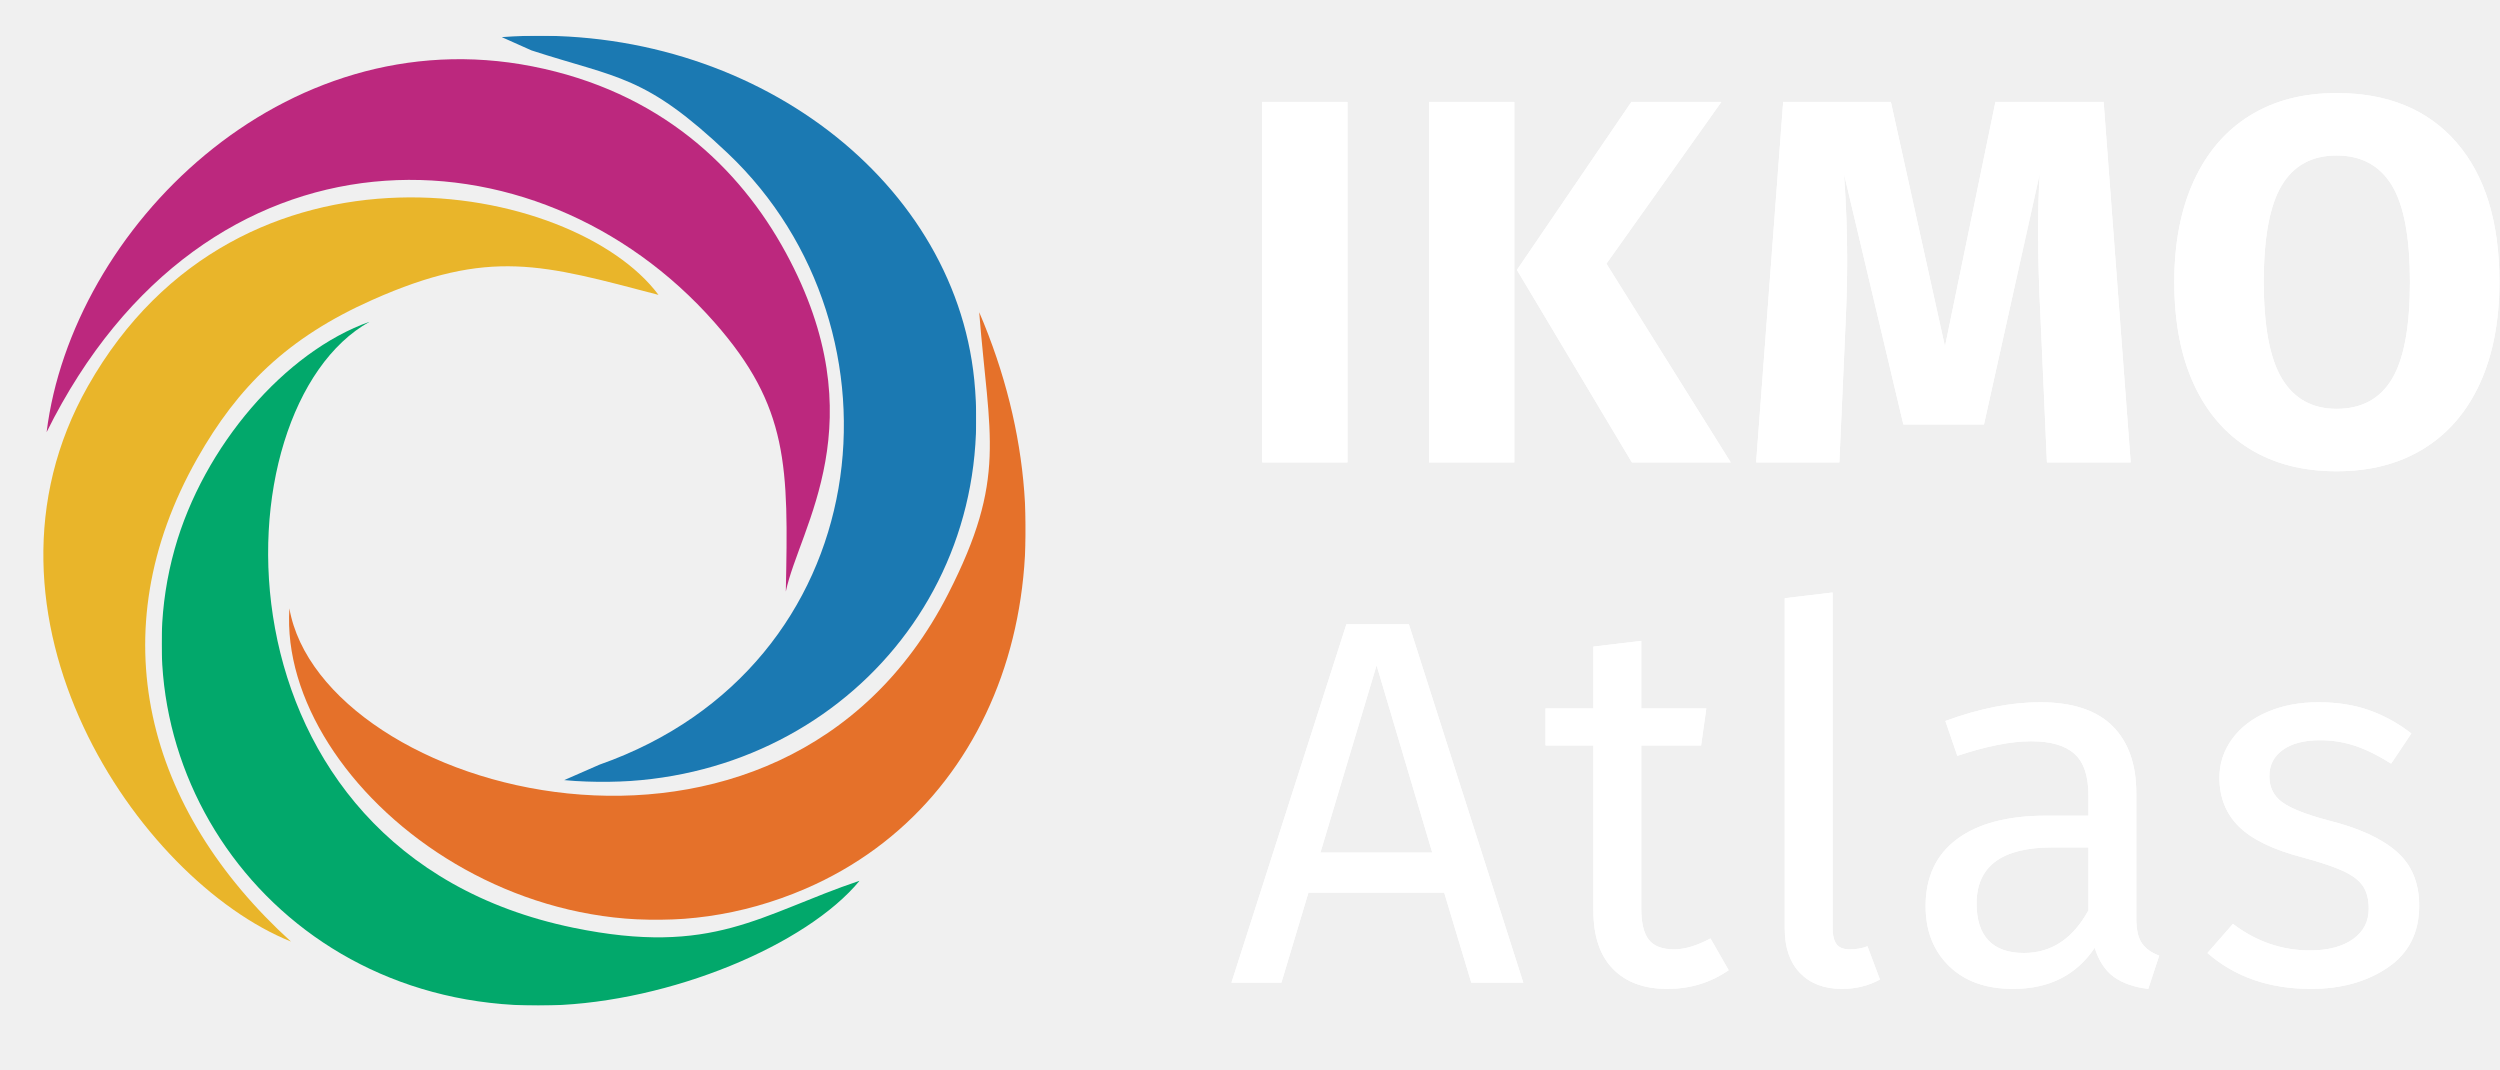
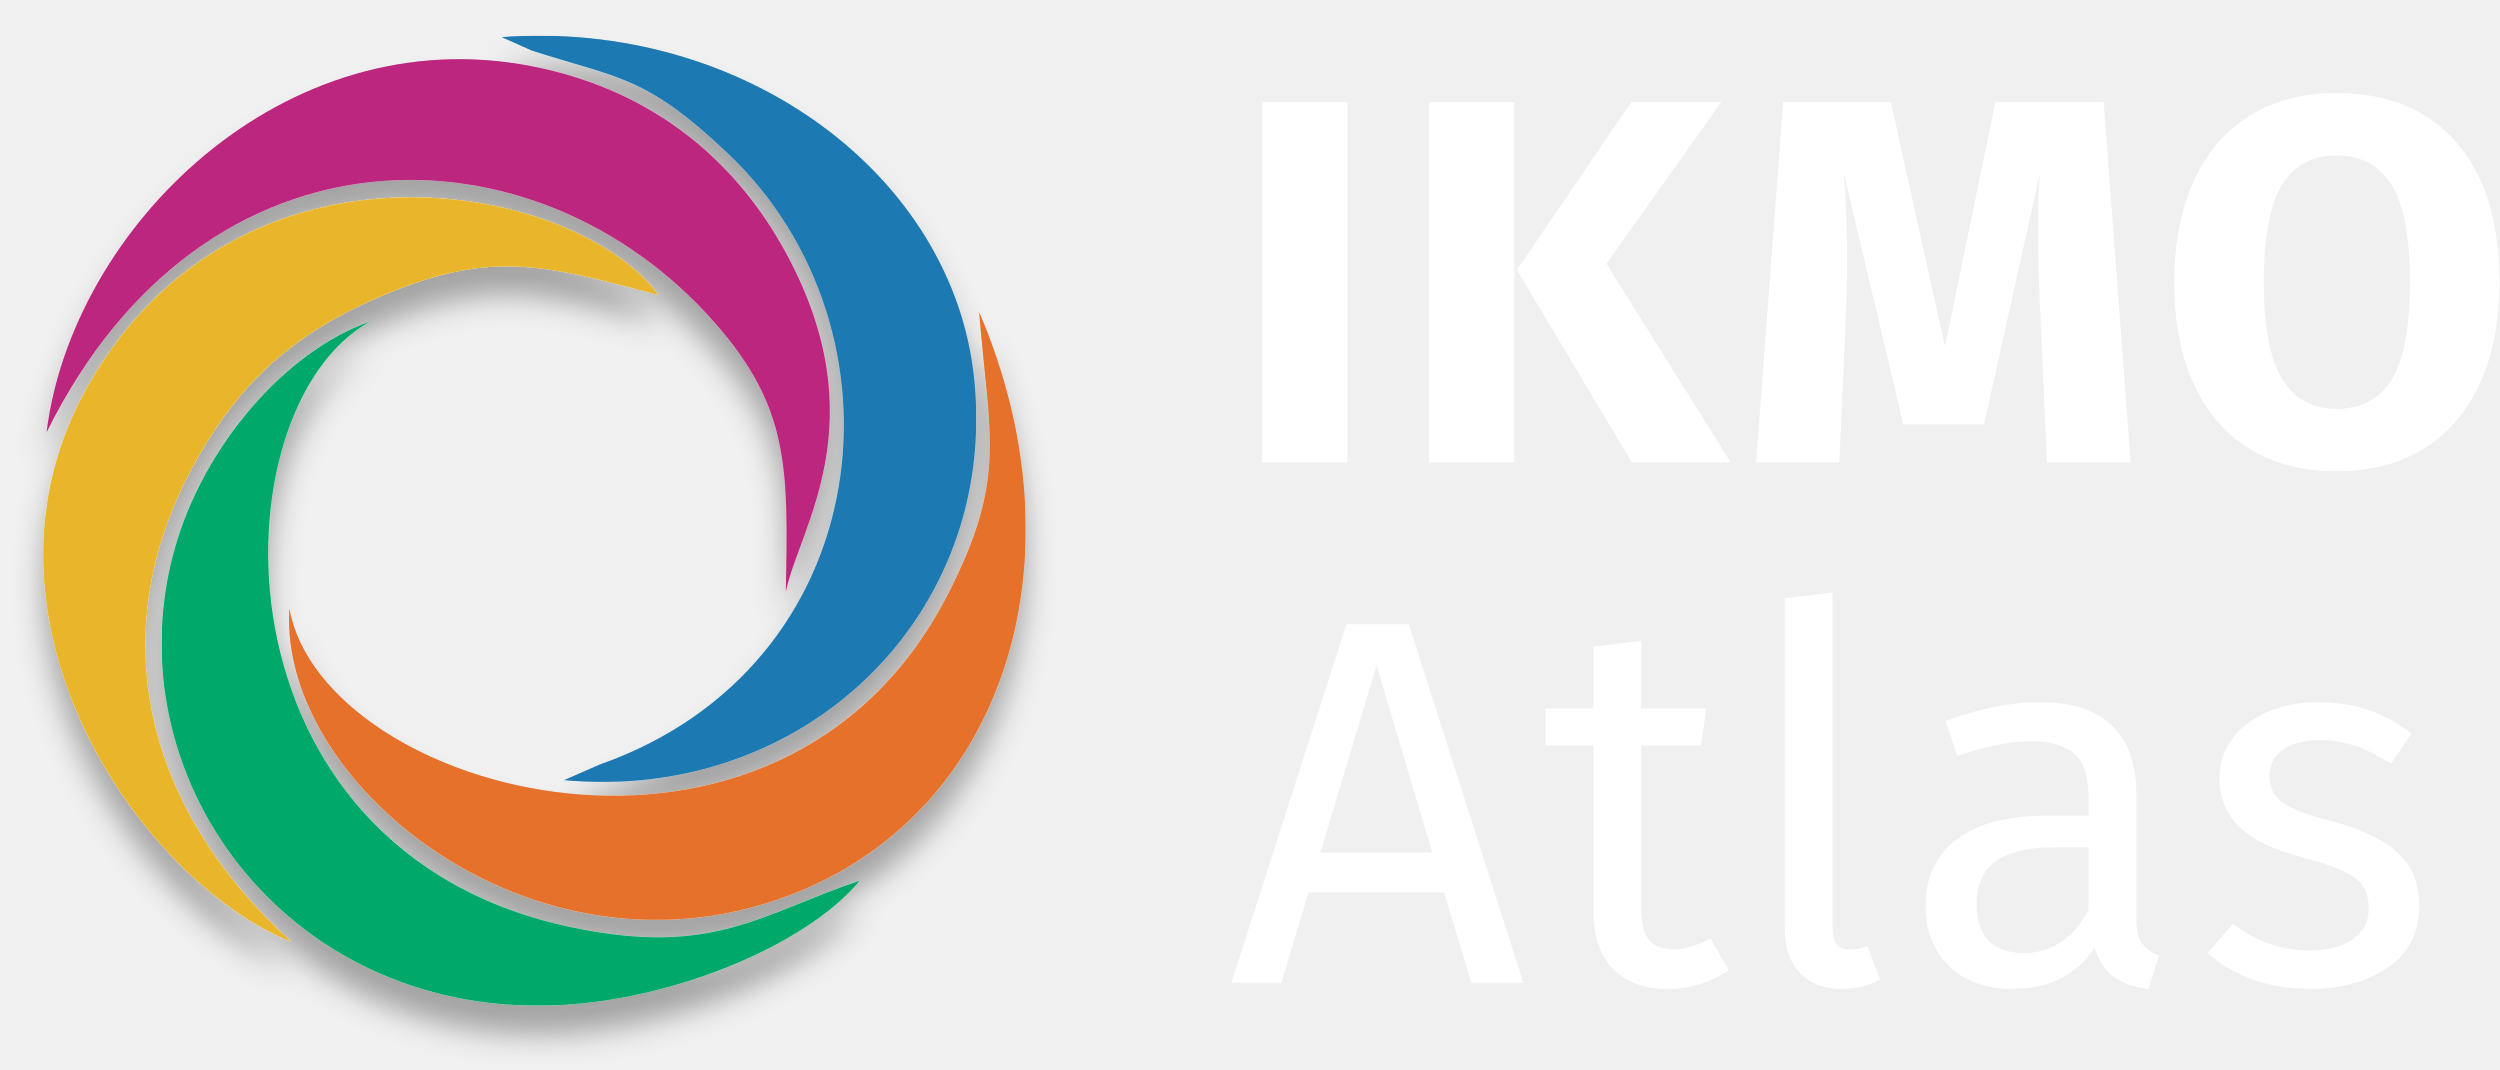
- <svg xmlns="http://www.w3.org/2000/svg" xmlns:xlink="http://www.w3.org/1999/xlink" width="173px" height="74px" viewBox="0 0 173 74" version="1.1">
+ <svg xmlns="http://www.w3.org/2000/svg" xmlns:xlink="http://www.w3.org/1999/xlink" width="173" height="74" viewBox="0 0 173 74">
  <defs>
-     <path d="M90.244,5.052 L90.244,30 L84.34,30 L84.34,5.052 L90.244,5.052 Z M101.792,5.052 L101.792,30 L95.888,30 L95.888,5.052 L101.792,5.052 Z M116.12,5.052 L108.164,16.248 L116.768,30 L109.928,30 L101.972,16.68 L109.892,5.052 L116.12,5.052 Z M144.444,30 L138.648,30 L138.216,20.244 C138.096,17.916 138.036,15.84 138.036,14.016 C138.036,12.624 138.072,11.304 138.144,10.056 L134.292,27.372 L128.712,27.372 L124.608,10.056 C124.752,12.144 124.824,14.112 124.824,15.96 C124.824,17.352 124.788,18.804 124.716,20.316 L124.284,30 L118.524,30 L120.396,5.052 L127.848,5.052 L131.592,21.972 L135.084,5.052 L142.572,5.052 L144.444,30 Z M158.692,4.44 C162.244,4.44 165.01,5.58 166.99,7.86 C168.97,10.14 169.96,13.356 169.96,17.508 C169.96,20.22 169.51,22.56 168.61,24.528 C167.71,26.496 166.414,28.002 164.722,29.046 C163.03,30.09 161.02,30.612 158.692,30.612 C156.364,30.612 154.36,30.096 152.68,29.064 C151,28.032 149.71,26.538 148.81,24.582 C147.91,22.626 147.46,20.268 147.46,17.508 C147.46,14.82 147.91,12.492 148.81,10.524 C149.71,8.556 151,7.05 152.68,6.006 C154.36,4.962 156.364,4.44 158.692,4.44 Z M158.692,8.76 C156.988,8.76 155.722,9.45 154.894,10.83 C154.066,12.21 153.652,14.436 153.652,17.508 C153.652,20.58 154.072,22.812 154.912,24.204 C155.752,25.596 157.012,26.292 158.692,26.292 C160.42,26.292 161.698,25.602 162.526,24.222 C163.354,22.842 163.768,20.604 163.768,17.508 C163.768,14.412 163.348,12.18 162.508,10.812 C161.668,9.444 160.396,8.76 158.692,8.76 Z M98.812,66 L96.94,59.772 L87.544,59.772 L85.672,66 L82.216,66 L90.172,41.196 L94.492,41.196 L102.412,66 L98.812,66 Z M88.372,57 L96.112,57 L92.26,44.04 L88.372,57 Z M116.624,65.136 C115.376,66 113.96,66.432 112.376,66.432 C110.768,66.432 109.514,65.97 108.614,65.046 C107.714,64.122 107.264,62.784 107.264,61.032 L107.264,49.584 L103.952,49.584 L103.952,47.028 L107.264,47.028 L107.264,42.744 L110.576,42.348 L110.576,47.028 L115.076,47.028 L114.716,49.584 L110.576,49.584 L110.576,60.888 C110.576,61.872 110.75,62.586 111.098,63.03 C111.446,63.474 112.028,63.696 112.844,63.696 C113.588,63.696 114.428,63.444 115.364,62.94 L116.624,65.136 Z M124.464,66.432 C123.24,66.432 122.274,66.066 121.566,65.334 C120.858,64.602 120.504,63.576 120.504,62.256 L120.504,39.396 L123.816,39 L123.816,62.184 C123.816,62.712 123.906,63.096 124.086,63.336 C124.266,63.576 124.572,63.696 125.004,63.696 C125.46,63.696 125.868,63.624 126.228,63.48 L127.092,65.784 C126.3,66.216 125.424,66.432 124.464,66.432 Z M144.832,61.572 C144.832,62.34 144.964,62.91 145.228,63.282 C145.492,63.654 145.888,63.936 146.416,64.128 L145.66,66.432 C144.676,66.312 143.884,66.036 143.284,65.604 C142.684,65.172 142.24,64.5 141.952,63.588 C140.68,65.484 138.796,66.432 136.3,66.432 C134.428,66.432 132.952,65.904 131.872,64.848 C130.792,63.792 130.252,62.412 130.252,60.708 C130.252,58.692 130.978,57.144 132.43,56.064 C133.882,54.984 135.94,54.444 138.604,54.444 L141.52,54.444 L141.52,53.04 C141.52,51.696 141.196,50.736 140.548,50.16 C139.9,49.584 138.904,49.296 137.56,49.296 C136.168,49.296 134.464,49.632 132.448,50.304 L131.62,47.892 C133.972,47.028 136.156,46.596 138.172,46.596 C140.404,46.596 142.072,47.142 143.176,48.234 C144.28,49.326 144.832,50.88 144.832,52.896 L144.832,61.572 Z M137.056,63.948 C138.952,63.948 140.44,62.964 141.52,60.996 L141.52,56.64 L139.036,56.64 C135.532,56.64 133.78,57.936 133.78,60.528 C133.78,61.656 134.056,62.508 134.608,63.084 C135.16,63.66 135.976,63.948 137.056,63.948 Z M157.424,46.596 C158.72,46.596 159.884,46.776 160.916,47.136 C161.948,47.496 162.932,48.036 163.868,48.756 L162.464,50.844 C161.6,50.292 160.778,49.884 159.998,49.62 C159.218,49.356 158.396,49.224 157.532,49.224 C156.452,49.224 155.6,49.446 154.976,49.89 C154.352,50.334 154.04,50.94 154.04,51.708 C154.04,52.476 154.334,53.076 154.922,53.508 C155.51,53.94 156.572,54.36 158.108,54.768 C160.22,55.296 161.798,56.016 162.842,56.928 C163.886,57.84 164.408,59.088 164.408,60.672 C164.408,62.544 163.682,63.972 162.23,64.956 C160.778,65.94 159.008,66.432 156.92,66.432 C154.04,66.432 151.652,65.604 149.756,63.948 L151.52,61.932 C153.128,63.156 154.904,63.768 156.848,63.768 C158.096,63.768 159.086,63.51 159.818,62.994 C160.55,62.478 160.916,61.776 160.916,60.888 C160.916,60.24 160.784,59.718 160.52,59.322 C160.256,58.926 159.8,58.578 159.152,58.278 C158.504,57.978 157.556,57.66 156.308,57.324 C154.292,56.796 152.834,56.088 151.934,55.2 C151.034,54.312 150.584,53.184 150.584,51.816 C150.584,50.832 150.878,49.938 151.466,49.134 C152.054,48.33 152.87,47.706 153.914,47.262 C154.958,46.818 156.128,46.596 157.424,46.596 Z" id="path-1" />
-     <polygon id="path-2" points="0.05 0.413 32.884 0.413 32.884 52.049 0.05 52.049" />
-     <polygon id="path-4" points="0.267 0.368 48.568 0.368 48.568 47.694 0.267 47.694" />
-     <polygon id="path-6" points="0.233 0.182 51.211 0.182 51.211 42.234 0.233 42.234" />
+     <path id="a" d="M90.244 5.052V30H84.34V5.052h5.904zm11.548 0V30h-5.904V5.052h5.904zm14.328 0l-7.956 11.196L116.768 30h-6.84l-7.956-13.32 7.92-11.628h6.228zM144.444 30h-5.796l-.432-9.756c-.12-2.328-.18-4.404-.18-6.228 0-1.392.036-2.712.108-3.96l-3.852 17.316h-5.58l-4.104-17.316c.144 2.088.216 4.056.216 5.904a91.69 91.69 0 0 1-.108 4.356L124.284 30h-5.76l1.872-24.948h7.452l3.744 16.92 3.492-16.92h7.488L144.444 30zm14.248-25.56c3.552 0 6.318 1.14 8.298 3.42 1.98 2.28 2.97 5.496 2.97 9.648 0 2.712-.45 5.052-1.35 7.02-.9 1.968-2.196 3.474-3.888 4.518-1.692 1.044-3.702 1.566-6.03 1.566-2.328 0-4.332-.516-6.012-1.548-1.68-1.032-2.97-2.526-3.87-4.482-.9-1.956-1.35-4.314-1.35-7.074 0-2.688.45-5.016 1.35-6.984.9-1.968 2.19-3.474 3.87-4.518 1.68-1.044 3.684-1.566 6.012-1.566zm0 4.32c-1.704 0-2.97.69-3.798 2.07-.828 1.38-1.242 3.606-1.242 6.678s.42 5.304 1.26 6.696c.84 1.392 2.1 2.088 3.78 2.088 1.728 0 3.006-.69 3.834-2.07.828-1.38 1.242-3.618 1.242-6.714 0-3.096-.42-5.328-1.26-6.696-.84-1.368-2.112-2.052-3.816-2.052zM98.812 66l-1.872-6.228h-9.396L85.672 66h-3.456l7.956-24.804h4.32L102.412 66h-3.6zm-10.44-9h7.74L92.26 44.04 88.372 57zm28.252 8.136c-1.248.864-2.664 1.296-4.248 1.296-1.608 0-2.862-.462-3.762-1.386-.9-.924-1.35-2.262-1.35-4.014V49.584h-3.312v-2.556h3.312v-4.284l3.312-.396v4.68h4.5l-.36 2.556h-4.14v11.304c0 .984.174 1.698.522 2.142.348.444.93.666 1.746.666.744 0 1.584-.252 2.52-.756l1.26 2.196zm7.84 1.296c-1.224 0-2.19-.366-2.898-1.098-.708-.732-1.062-1.758-1.062-3.078v-22.86l3.312-.396v23.184c0 .528.09.912.27 1.152.18.24.486.36.918.36.456 0 .864-.072 1.224-.216l.864 2.304c-.792.432-1.668.648-2.628.648zm20.368-4.86c0 .768.132 1.338.396 1.71.264.372.66.654 1.188.846l-.756 2.304c-.984-.12-1.776-.396-2.376-.828-.6-.432-1.044-1.104-1.332-2.016-1.272 1.896-3.156 2.844-5.652 2.844-1.872 0-3.348-.528-4.428-1.584s-1.62-2.436-1.62-4.14c0-2.016.726-3.564 2.178-4.644s3.51-1.62 6.174-1.62h2.916V53.04c0-1.344-.324-2.304-.972-2.88-.648-.576-1.644-.864-2.988-.864-1.392 0-3.096.336-5.112 1.008l-.828-2.412c2.352-.864 4.536-1.296 6.552-1.296 2.232 0 3.9.546 5.004 1.638 1.104 1.092 1.656 2.646 1.656 4.662v8.676zm-7.776 2.376c1.896 0 3.384-.984 4.464-2.952V56.64h-2.484c-3.504 0-5.256 1.296-5.256 3.888 0 1.128.276 1.98.828 2.556.552.576 1.368.864 2.448.864zm20.368-17.352c1.296 0 2.46.18 3.492.54 1.032.36 2.016.9 2.952 1.62l-1.404 2.088c-.864-.552-1.686-.96-2.466-1.224a7.64 7.64 0 0 0-2.466-.396c-1.08 0-1.932.222-2.556.666-.624.444-.936 1.05-.936 1.818s.294 1.368.882 1.8c.588.432 1.65.852 3.186 1.26 2.112.528 3.69 1.248 4.734 2.16 1.044.912 1.566 2.16 1.566 3.744 0 1.872-.726 3.3-2.178 4.284s-3.222 1.476-5.31 1.476c-2.88 0-5.268-.828-7.164-2.484l1.764-2.016c1.608 1.224 3.384 1.836 5.328 1.836 1.248 0 2.238-.258 2.97-.774.732-.516 1.098-1.218 1.098-2.106 0-.648-.132-1.17-.396-1.566-.264-.396-.72-.744-1.368-1.044-.648-.3-1.596-.618-2.844-.954-2.016-.528-3.474-1.236-4.374-2.124-.9-.888-1.35-2.016-1.35-3.384 0-.984.294-1.878.882-2.682.588-.804 1.404-1.428 2.448-1.872 1.044-.444 2.214-.666 3.51-.666z" />
+     <path id="b" d="M.05.413h32.834v51.636H.05z" />
+     <path id="d" d="M.267.368h48.3v47.326H.268z" />
+     <path id="f" d="M.233.182h50.978v42.052H.233z" />
+     <filter id="shadow" x="-50%" y="-50%" width="200%" height="200%">
+       <feOffset result="offOut" in="SourceAlpha" dx="0" dy="2" />
+       <feGaussianBlur result="blurOut" in="offOut" stdDeviation="1" />
+       <feBlend in="SourceGraphic" in2="blurOut" mode="normal" />
+       <feComponentTransfer>
+         <feFuncA type="linear" slope="0.32" />
+       </feComponentTransfer>
+       <feMerge>
+         <feMergeNode />
+         <feMergeNode in="SourceGraphic" />
+       </feMerge>
+     </filter>
  </defs>
-   <g id="Symbole" stroke="none" stroke-width="1" fill="none" fill-rule="evenodd">
-     <g id="48em/Header/Header.normal" transform="translate(-531, -71)">
-       <g id="Group" transform="translate(534, 73)">
-         <g id="Group-2">
-           <g id="IKMO-Atlas" fill="#FFFFFF">
-             <use xlink:href="#path-1" />
-             <use xlink:href="#path-1" />
-           </g>
-           <g id="IKMO-Logo">
-             <g id="Group-14">
-               <path d="M0.225,27.906 C11.196,5.776 34.157,6.36 46.439,20.304 C51.595,26.156 51.559,30.286 51.378,38.939 C52.306,34.486 57.738,27.201 51.383,15.496 C48.152,9.546 42.609,4.316 33.839,2.592 C16.563,-0.804 1.97,13.856 0.225,27.906" id="Fill-1" fill="#BC287E" />
-               <g id="Group-5" transform="translate(31.67123, 0.0595)">
-                 <mask id="mask-3" fill="white">
-                   <use xlink:href="#path-2" />
-                 </mask>
-                 <g id="Clip-4" />
-                 <path d="M4.37,51.925 C21,53.465 34.389,40.519 32.748,24.225 C31.314,9.983 16.664,-0.72 0.05,0.509 L2.109,1.429 C8.129,3.385 9.956,3.113 15.691,8.547 C28.614,20.794 26.151,44.049 6.82,50.852 L4.37,51.925 Z" id="Fill-3" fill="#1B79B2" mask="url(#mask-3)" />
-               </g>
-               <path d="M17.137,63.158 C7.098,54.038 3.82,41.778 10.651,29.724 C13.459,24.767 16.888,21.369 22.756,18.757 C30.912,15.128 34.585,16.318 42.567,18.406 C36.744,10.572 13.584,6.178 3.081,24.728 C-5.883,40.559 6.528,58.883 17.137,63.158" id="Fill-6" fill="#E9B52A" />
-               <g id="Group-10" transform="translate(7.917808, 19.89283)">
-                 <mask id="mask-5" fill="white">
-                   <use xlink:href="#path-4" />
-                 </mask>
-                 <g id="Clip-9" />
-                 <path d="M48.568,39.053 C41.665,41.382 38.457,44.306 28.757,42.306 C3.244,37.046 3.924,6.324 14.664,0.368 C8.816,2.436 3.165,8.981 1.17,16.096 C-3.178,31.6 8.618,48.227 27.198,47.681 C35.471,47.439 44.89,43.514 48.568,39.053" id="Fill-8" fill="#02A86B" mask="url(#mask-5)" />
-               </g>
-               <g id="Group-13" transform="translate(16.76712, 19.42061)">
-                 <mask id="mask-7" fill="white">
-                   <use xlink:href="#path-6" />
-                 </mask>
-                 <g id="Clip-12" />
-                 <path d="M0.258,20.677 C-0.539,33.146 18.034,47.826 35.978,40.076 C50.042,34.002 55.145,16.861 47.993,0.182 C48.681,8.854 49.944,11.656 45.842,19.682 C34.243,42.381 2.499,33.466 0.258,20.677" id="Fill-11" fill="#E5712A" mask="url(#mask-7)" />
-               </g>
-             </g>
-           </g>
-         </g>
-       </g>
+   <g fill="#FFF" transform="translate(3 2)">
+     <use xlink:href="#a" />
+   </g>
+   <g filter="url(#shadow)">
+     <path d="M3.225 29.906c10.97-22.13 33.932-21.546 46.214-7.602 5.156 5.852 5.12 9.982 4.94 18.635.927-4.453 6.359-11.738.004-23.443-3.23-5.95-8.774-11.18-17.544-12.904C19.563 1.196 4.969 15.856 3.225 29.906" fill="#BC287E" />
+     <g transform="translate(34.671 2.06)">
+       <mask id="c" fill="#fff">
+         <use xlink:href="#b" />
+       </mask>
+       <path d="M4.37 51.925c16.63 1.54 30.019-11.406 28.378-27.7C31.314 9.983 16.664-.72.05.509l2.059.92c6.02 1.956 7.847 1.684 13.582 7.118 12.923 12.247 10.46 35.502-8.87 42.305l-2.45 1.073z" fill="#1B79B2" mask="url(#c)" />
+     </g>
+     <path d="M20.137 65.158c-10.039-9.12-13.317-21.38-6.486-33.434 2.808-4.957 6.237-8.355 12.105-10.967 8.156-3.629 11.829-2.44 19.81-.35-5.822-7.835-28.982-12.229-39.485 6.321-8.964 15.83 3.447 34.155 14.056 38.43" fill="#E9B52A" />
+     <g transform="translate(10.918 21.893)">
+       <mask id="e" fill="#fff">
+         <use xlink:href="#d" />
+       </mask>
+       <path d="M48.568 39.053c-6.903 2.33-10.111 5.253-19.811 3.253C3.244 37.046 3.924 6.324 14.664.368 8.816 2.436 3.165 8.981 1.17 16.096-3.178 31.6 8.618 48.226 27.198 47.681c8.273-.242 17.692-4.167 21.37-8.628" fill="#02A86B" mask="url(#e)" />
+     </g>
+     <g transform="translate(19.767 21.42)">
+       <mask id="g" fill="#fff">
+         <use xlink:href="#f" />
+       </mask>
+       <path d="M.258 20.677c-.797 12.469 17.776 27.149 35.72 19.399C50.042 34.002 55.145 16.86 47.993.182c.688 8.672 1.95 11.474-2.15 19.5-11.6 22.7-43.344 13.784-45.585.995" fill="#E5712A" mask="url(#g)" />
    </g>
  </g>
</svg>
